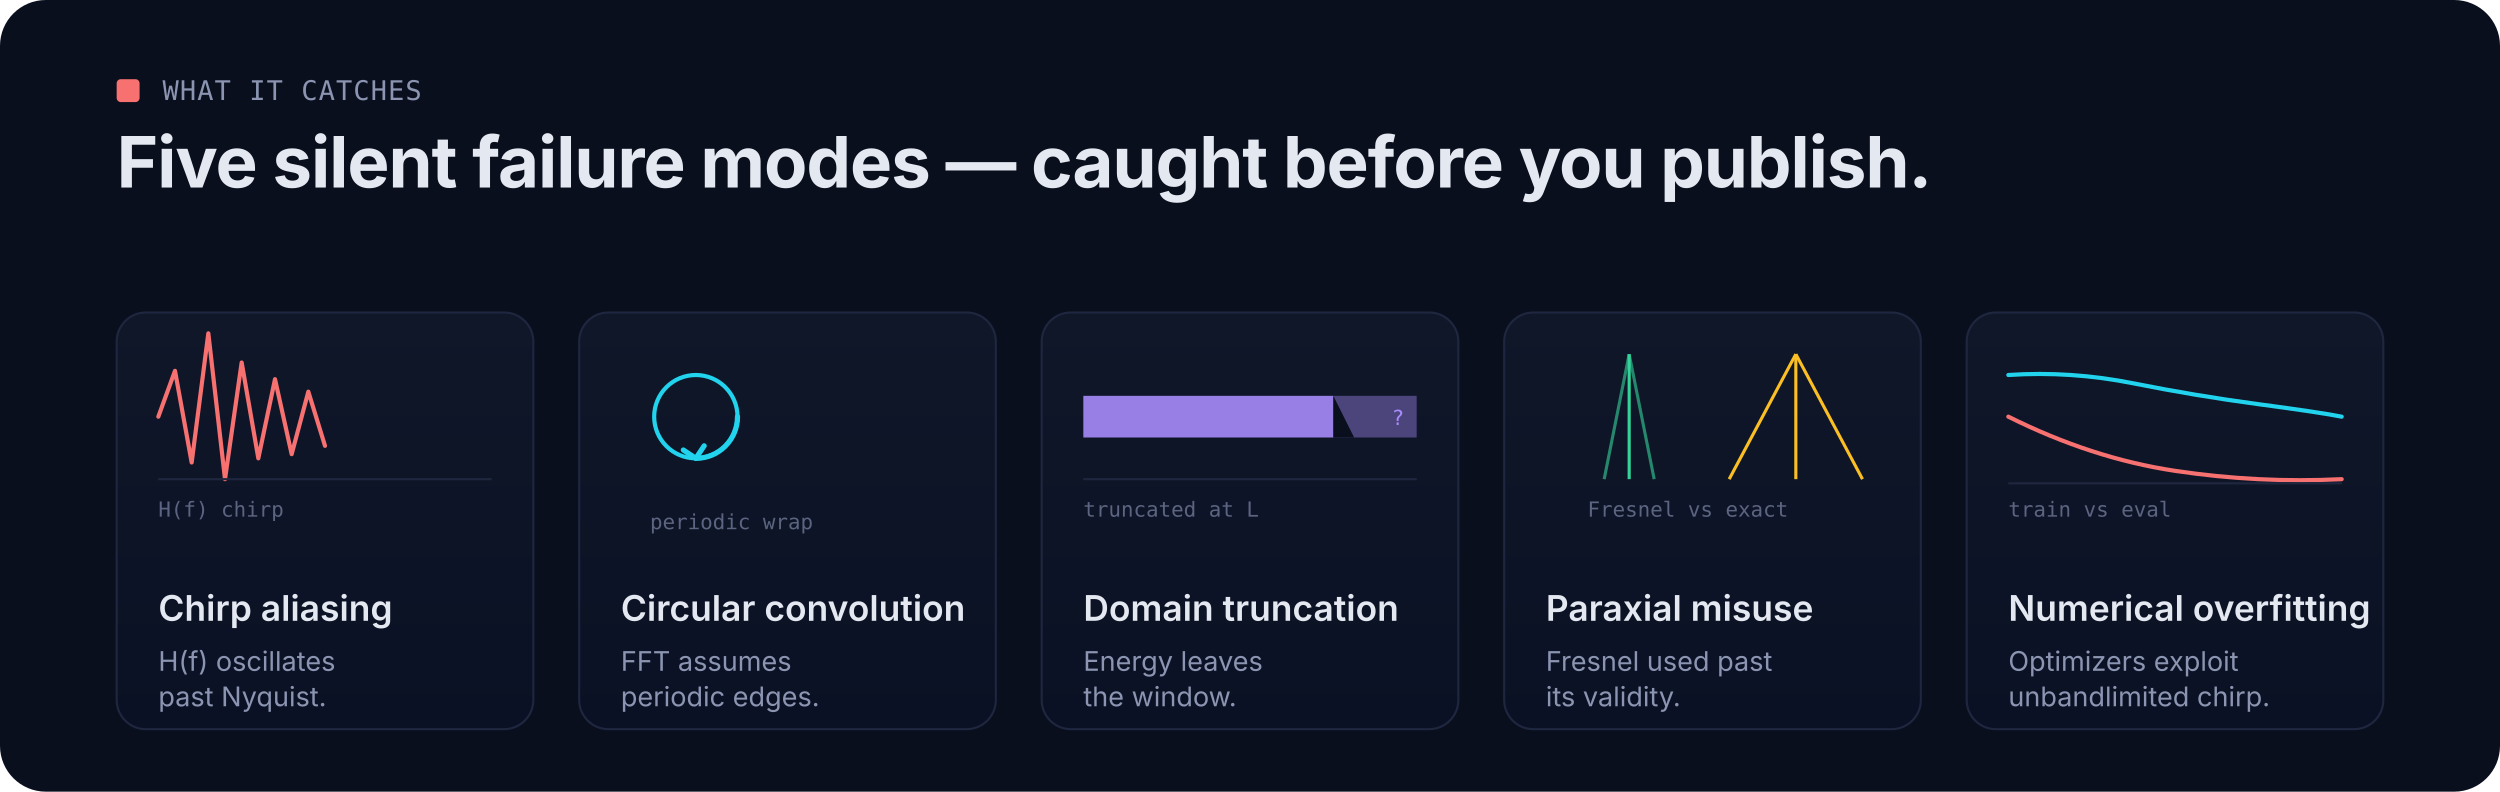
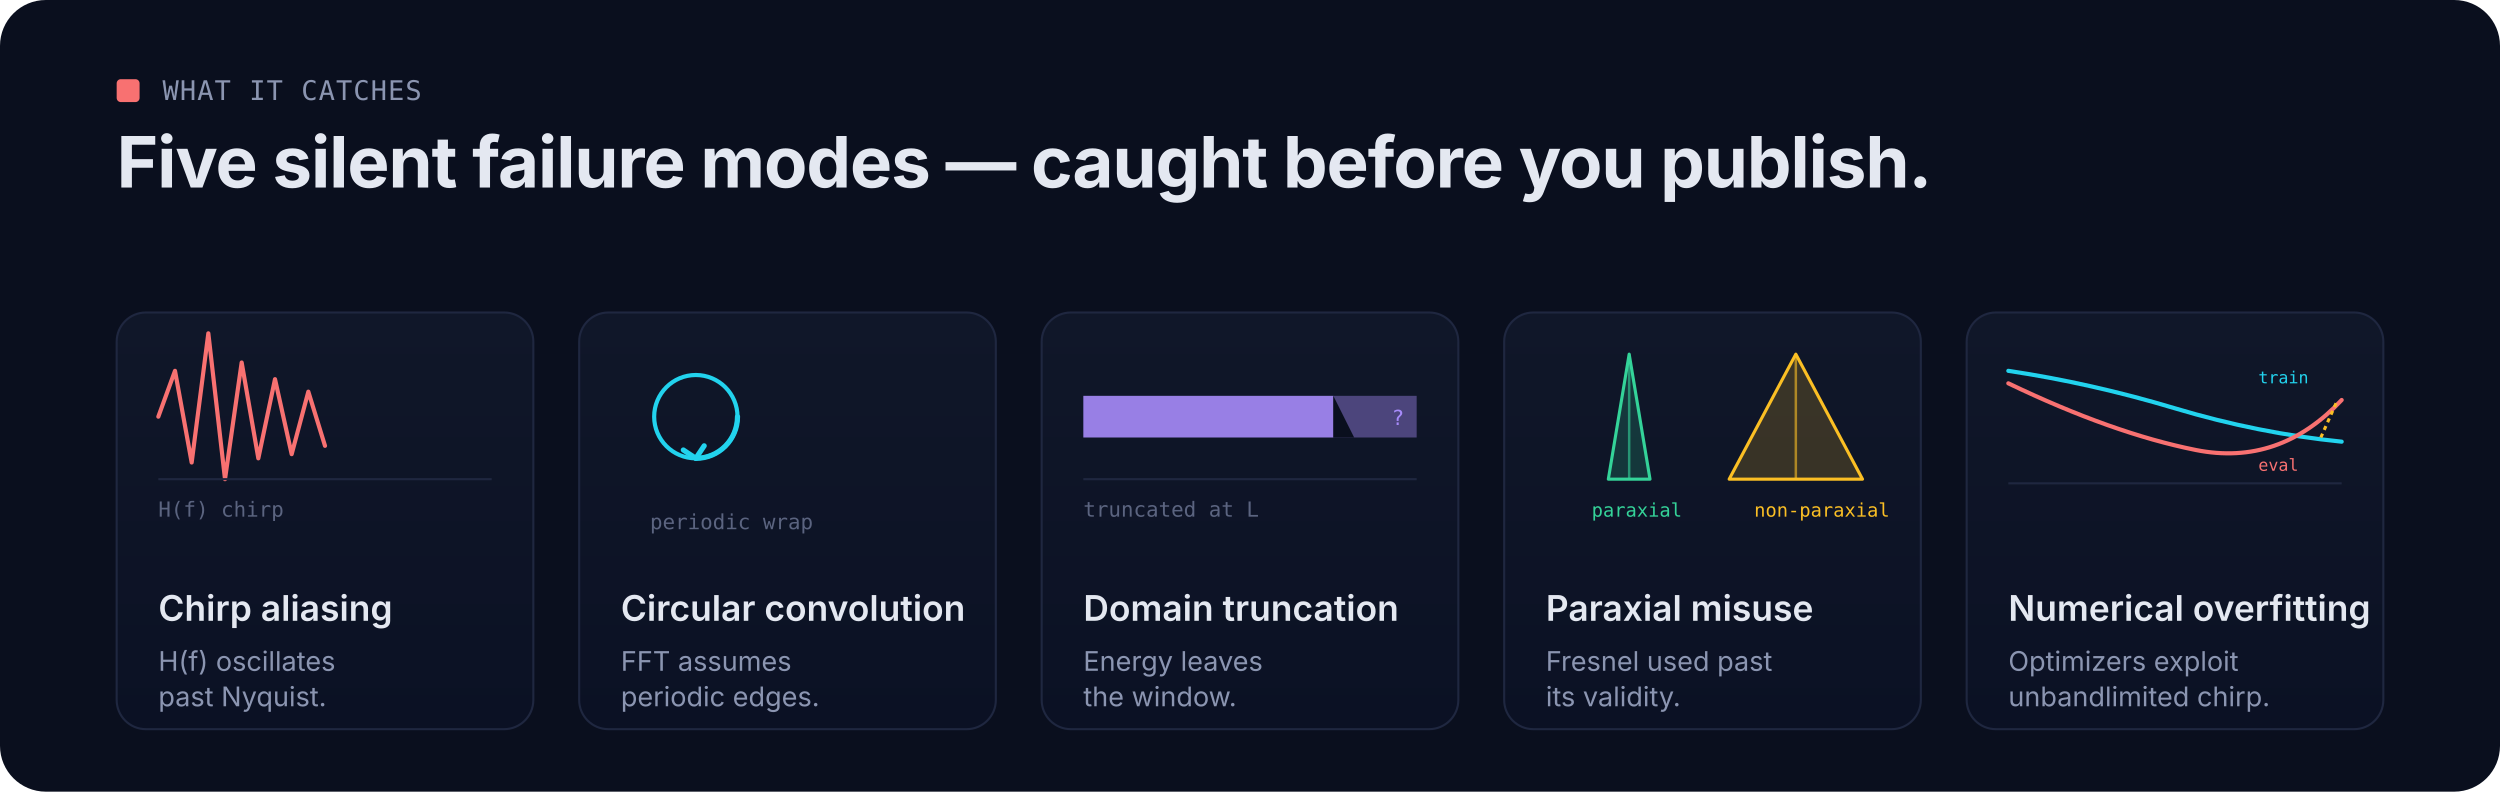
<svg xmlns="http://www.w3.org/2000/svg" width="1200" height="380" viewBox="0 0 1200 380" role="img" aria-labelledby="fm-title fm-desc">
  <defs>
    <linearGradient id="cardBg" x1="0" y1="0" x2="0" y2="1">
      <stop offset="0%" stop-color="#101729" />
      <stop offset="100%" stop-color="#0b1124" />
    </linearGradient>
    <linearGradient id="cardStroke" x1="0" y1="0" x2="1" y2="1">
      <stop offset="0%" stop-color="#1f2740" />
      <stop offset="100%" stop-color="#0f162b" />
    </linearGradient>
  </defs>
  <rect width="1200" height="380" rx="22" fill="#0a0f1e" />
  <g transform="translate(56 50)" font-family="ui-monospace, SFMono-Regular, Menlo, monospace">
    <rect x="0" y="-12" width="11" height="11" rx="2" fill="#f87171" />
    <text x="22" y="-2" font-size="13" fill="#8b95b1" letter-spacing="0.5">
      WHAT IT CATCHES
    </text>
  </g>
  <g transform="translate(56 90)" font-family="-apple-system, BlinkMacSystemFont, 'Segoe UI', sans-serif">
    <text x="0" y="0" font-size="34" font-weight="700" fill="#e4e8f1" letter-spacing="-0.5">
      Five silent failure modes — caught before you publish.
    </text>
  </g>
  <g font-family="-apple-system, BlinkMacSystemFont, 'Segoe UI', sans-serif">
    <g transform="translate(56 150)">
      <rect x="0" y="0" width="200" height="200" rx="14" fill="url(#cardBg)" stroke="#1f2740" />
      <g transform="translate(20 20)">
        <path d="M 0 30 L 8 8 L 16 52 L 24 -10 L 32 60 L 40 4 L 48 50 L 56 12 L 64 48 L 72 18 L 80 44" fill="none" stroke="#f87171" stroke-width="2" stroke-linecap="round" stroke-linejoin="round" />
        <line x1="0" y1="60" x2="160" y2="60" stroke="#1f2740" stroke-width="1" />
        <text x="0" y="78" font-family="ui-monospace, SFMono-Regular, Menlo, monospace" font-size="10" fill="#5b6480">H(f) chirp</text>
      </g>
      <text x="20" y="148" font-size="17" font-weight="600" fill="#e4e8f1">Chirp aliasing</text>
      <g transform="translate(20 158)" font-family="-apple-system, BlinkMacSystemFont, 'Segoe UI', sans-serif" font-size="13" fill="#8b95b1">
        <text x="0" y="14">H(f) oscillates</text>
        <text x="0" y="31">past Nyquist.</text>
      </g>
    </g>
    <g transform="translate(278 150)">
      <rect x="0" y="0" width="200" height="200" rx="14" fill="url(#cardBg)" stroke="#1f2740" />
      <g transform="translate(20 20)">
        <circle cx="36" cy="30" r="20" fill="none" stroke="#22d3ee" stroke-width="2" />
        <path d="M 56 30 A 20 20 0 0 1 36 50" fill="none" stroke="#22d3ee" stroke-width="2.5" stroke-linecap="round" />
        <path d="M 30 46 L 36 50 L 40 44" fill="none" stroke="#22d3ee" stroke-width="2.5" stroke-linecap="round" stroke-linejoin="round" />
        <text x="14" y="84" font-family="ui-monospace, SFMono-Regular, Menlo, monospace" font-size="10" fill="#5b6480">periodic wrap</text>
      </g>
      <text x="20" y="148" font-size="17" font-weight="600" fill="#e4e8f1">Circular convolution</text>
      <g transform="translate(20 158)" font-family="-apple-system, BlinkMacSystemFont, 'Segoe UI', sans-serif" font-size="13" fill="#8b95b1">
        <text x="0" y="14">FFT assumes</text>
        <text x="0" y="31">periodic edges.</text>
      </g>
    </g>
    <g transform="translate(500 150)">
      <rect x="0" y="0" width="200" height="200" rx="14" fill="url(#cardBg)" stroke="#1f2740" />
      <g transform="translate(20 20)">
        <rect x="0" y="20" width="120" height="20" fill="#a78bfa" opacity="0.9" />
        <rect x="120" y="20" width="40" height="20" fill="#a78bfa" opacity="0.4" />
        <path d="M 120 20 L 130 40 L 120 40 Z" fill="#0a0f1e" />
        <text x="148" y="34" font-family="ui-monospace, SFMono-Regular, Menlo, monospace" font-size="10" fill="#a78bfa">?</text>
        <line x1="0" y1="60" x2="160" y2="60" stroke="#1f2740" stroke-width="1" />
        <text x="0" y="78" font-family="ui-monospace, SFMono-Regular, Menlo, monospace" font-size="10" fill="#5b6480">truncated at L</text>
      </g>
      <text x="20" y="148" font-size="17" font-weight="600" fill="#e4e8f1">Domain truncation</text>
      <g transform="translate(20 158)" font-family="-apple-system, BlinkMacSystemFont, 'Segoe UI', sans-serif" font-size="13" fill="#8b95b1">
        <text x="0" y="14">Energy leaves</text>
        <text x="0" y="31">the window.</text>
      </g>
    </g>
    <g transform="translate(722 150)">
      <rect x="0" y="0" width="200" height="200" rx="14" fill="url(#cardBg)" stroke="#1f2740" />
      <g transform="translate(20 20)">
-         <line x1="40" y1="0" x2="40" y2="60" stroke="#34d399" stroke-width="1.5" />
-         <path d="M 40 0 L 28 60 M 40 0 L 52 60" stroke="#34d399" stroke-width="1.5" fill="none" opacity="0.6" />
-         <line x1="120" y1="0" x2="120" y2="60" stroke="#fbbf24" stroke-width="1.5" />
-         <path d="M 120 0 L 88 60 M 120 0 L 152 60" stroke="#fbbf24" stroke-width="1.5" fill="none" />
-         <text x="20" y="78" font-family="ui-monospace, SFMono-Regular, Menlo, monospace" font-size="10" fill="#5b6480">Fresnel vs exact</text>
+         <polygon points="40,0 30,60 50,60" fill="#34d399" fill-opacity="0.18" stroke="#34d399" stroke-width="1.5" stroke-linejoin="round" />
+         <line x1="40" y1="0" x2="40" y2="60" stroke="#34d399" stroke-width="1.2" opacity="0.6" />
+         <text x="22" y="78" font-family="ui-monospace, SFMono-Regular, Menlo, monospace" font-size="9" fill="#34d399">paraxial</text>
+         <polygon points="120,0 88,60 152,60" fill="#fbbf24" fill-opacity="0.18" stroke="#fbbf24" stroke-width="1.5" stroke-linejoin="round" />
+         <line x1="120" y1="0" x2="120" y2="60" stroke="#fbbf24" stroke-width="1.2" opacity="0.6" />
+         <text x="100" y="78" font-family="ui-monospace, SFMono-Regular, Menlo, monospace" font-size="9" fill="#fbbf24">non-paraxial</text>
      </g>
      <text x="20" y="148" font-size="17" font-weight="600" fill="#e4e8f1">Paraxial misuse</text>
      <g transform="translate(20 158)" font-family="-apple-system, BlinkMacSystemFont, 'Segoe UI', sans-serif" font-size="13" fill="#8b95b1">
        <text x="0" y="14">Fresnel used past</text>
        <text x="0" y="31">its validity.</text>
      </g>
    </g>
    <g transform="translate(944 150)">
      <rect x="0" y="0" width="200" height="200" rx="14" fill="url(#cardBg)" stroke="#1f2740" />
      <g transform="translate(20 20)">
-         <path d="M 0 10 Q 30 8 60 14 T 120 24 T 160 30" fill="none" stroke="#22d3ee" stroke-width="2" stroke-linecap="round" />
-         <path d="M 0 30 Q 40 50 80 56 T 160 60" fill="none" stroke="#f87171" stroke-width="2" stroke-linecap="round" />
+         <path d="M 0 8 Q 40 14 80 26 T 160 42" fill="none" stroke="#22d3ee" stroke-width="2" stroke-linecap="round" />
+         <text x="120" y="14" font-family="ui-monospace, SFMono-Regular, Menlo, monospace" font-size="8" fill="#22d3ee">train</text>
+         <path d="M 0 14 Q 50 38 90 46 T 160 22" fill="none" stroke="#f87171" stroke-width="2" stroke-linecap="round" />
+         <text x="120" y="56" font-family="ui-monospace, SFMono-Regular, Menlo, monospace" font-size="8" fill="#f87171">eval</text>
+         <path d="M 150 40 L 158 22" stroke="#fbbf24" stroke-width="1.5" stroke-dasharray="2 2" />
        <line x1="0" y1="62" x2="160" y2="62" stroke="#1f2740" stroke-width="1" />
-         <text x="0" y="78" font-family="ui-monospace, SFMono-Regular, Menlo, monospace" font-size="10" fill="#5b6480">train vs eval</text>
      </g>
      <text x="20" y="148" font-size="17" font-weight="600" fill="#e4e8f1">Numerical overfitting</text>
      <g transform="translate(20 158)" font-family="-apple-system, BlinkMacSystemFont, 'Segoe UI', sans-serif" font-size="13" fill="#8b95b1">
        <text x="0" y="14">Optimizers exploit</text>
        <text x="0" y="31">unbandlimited chirp.</text>
      </g>
    </g>
  </g>
</svg>
